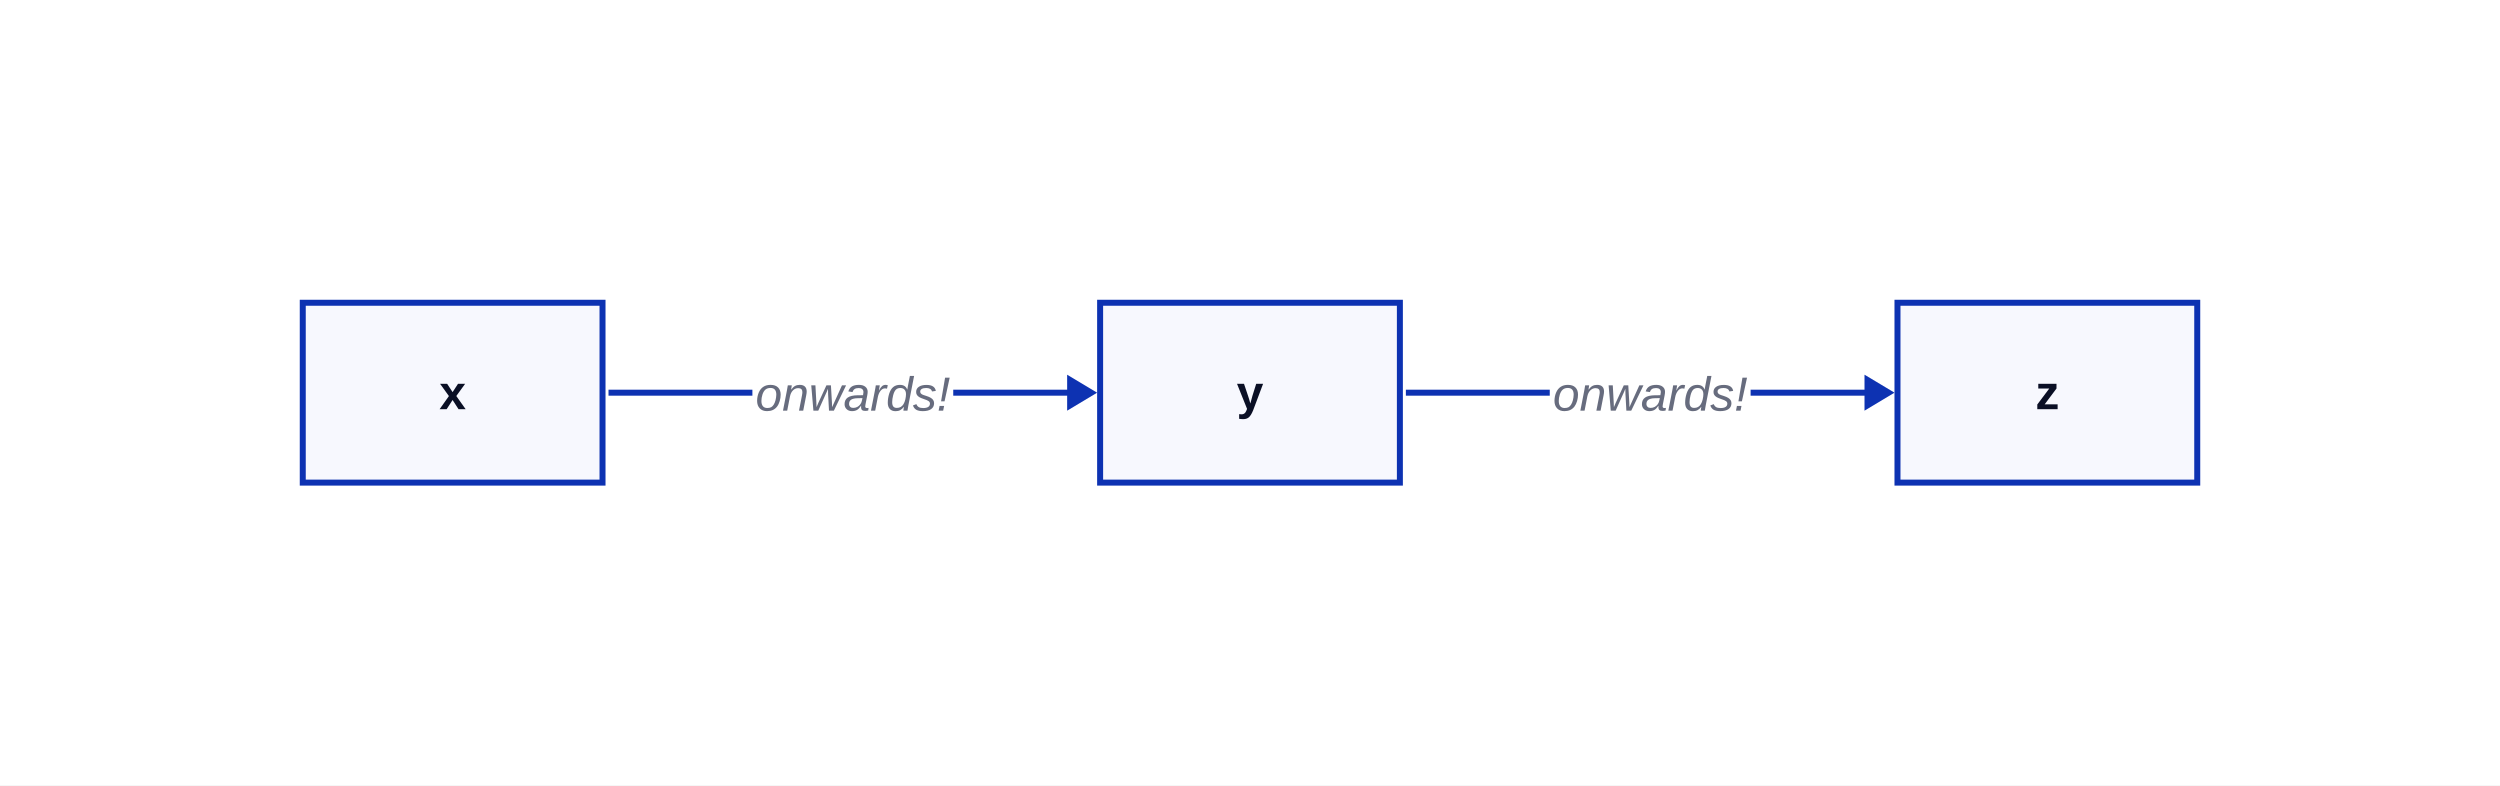
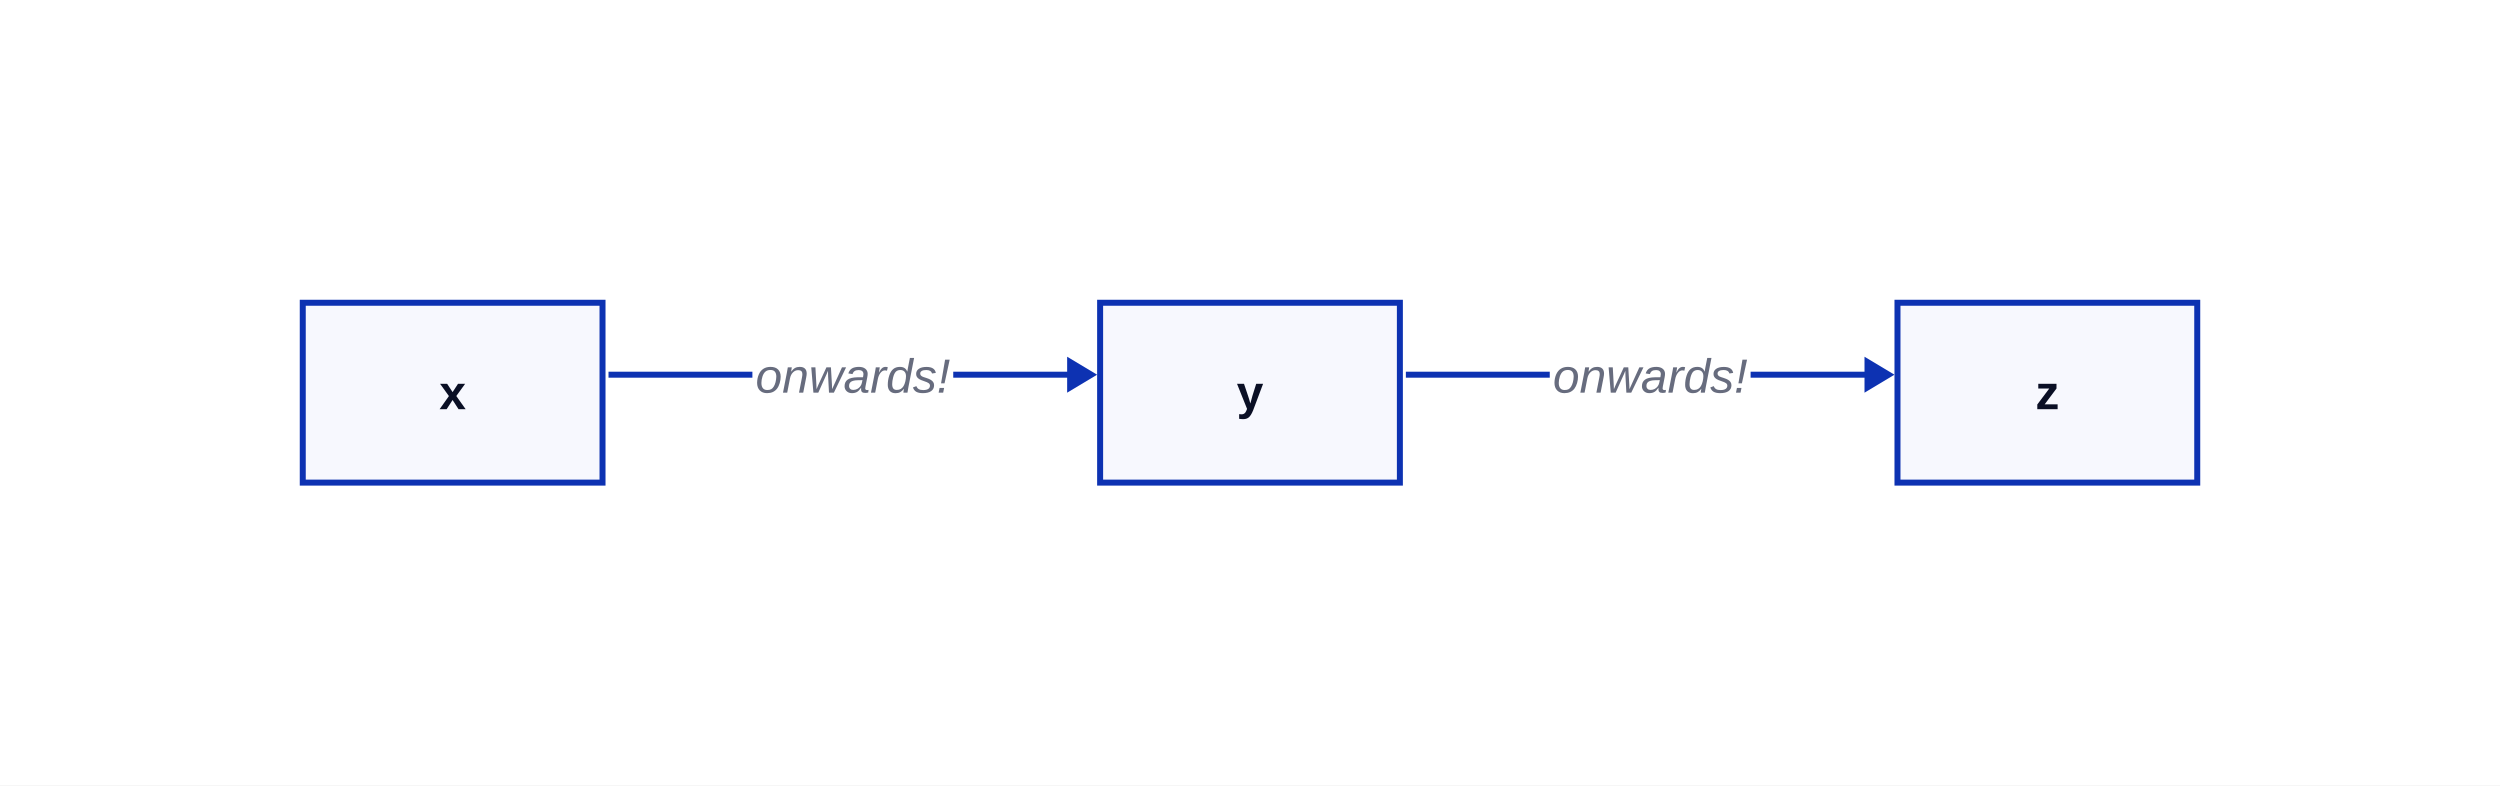
<svg xmlns="http://www.w3.org/2000/svg" width="834" height="262" viewBox="-101 -101 834 262" data-d2-version="0.2.0" class="d2-1880035207 d2-svg">
  <defs>
    <mask id="edge-label-mask" maskUnits="userSpaceOnUse" x="-101" y="-101" width="834" height="262">
      <rect x="-101" y="-101" width="834" height="262" fill="white" />
-       <rect x="150" y="20" width="67" height="21" fill="black" />
-       <rect x="416" y="20" width="67" height="21" fill="black" />
+       <rect x="150" y="14" width="67" height="21" fill="black" />
+       <rect x="416" y="14" width="67" height="21" fill="black" />
    </mask>
    <marker id="mk-161592640" markerWidth="10" markerHeight="12" refX="7" refY="6" viewBox="0 0 10 12" orient="auto" markerUnits="userSpaceOnUse">
      <polygon points="0,0 10,6 0,12" fill="#0D32B2" stroke-width="2" />
    </marker>
  </defs>
  <rect x="-101" y="-101" width="834" height="262" rx="0" fill="#FFFFFF" stroke-width="0" />
  <g id="base-layer">
    <rect x="0" y="0" width="100" height="60" fill="#F7F8FE" stroke="#0D32B2" stroke-width="2" rx="0" ry="0" />
    <rect x="266" y="0" width="100" height="60" fill="#F7F8FE" stroke="#0D32B2" stroke-width="2" rx="0" ry="0" />
    <rect x="532" y="0" width="100" height="60" fill="#F7F8FE" stroke="#0D32B2" stroke-width="2" rx="0" ry="0" />
-     <path d="M 102 30 L 262 30" fill="none" stroke="#0D32B2" stroke-width="2" marker-end="url(#mk-161592640)" mask="url(#edge-label-mask)" />
-     <text x="183.5" y="36" text-anchor="middle" dominant-baseline="alphabetic" font-family="Arial, sans-serif" font-size="16" style="fill: #676C7E; font-style: italic">onwards!</text>
-     <path d="M 368 30 L 528 30" fill="none" stroke="#0D32B2" stroke-width="2" marker-end="url(#mk-161592640)" mask="url(#edge-label-mask)" />
-     <text x="449.5" y="36" text-anchor="middle" dominant-baseline="alphabetic" font-family="Arial, sans-serif" font-size="16" style="fill: #676C7E; font-style: italic">onwards!</text>
+     <path d="M 102 24 L 262 24" fill="none" stroke="#0D32B2" stroke-width="2" marker-end="url(#mk-161592640)" mask="url(#edge-label-mask)" />
+     <text x="183.5" y="30" text-anchor="middle" dominant-baseline="alphabetic" font-family="Arial, sans-serif" font-size="16" style="fill: #676C7E; font-style: italic">onwards!</text>
+     <path d="M 368 24 L 528 24" fill="none" stroke="#0D32B2" stroke-width="2" marker-end="url(#mk-161592640)" mask="url(#edge-label-mask)" />
+     <text x="449.5" y="30" text-anchor="middle" dominant-baseline="alphabetic" font-family="Arial, sans-serif" font-size="16" style="fill: #676C7E; font-style: italic">onwards!</text>
    <text x="50" y="35.5" text-anchor="middle" dominant-baseline="alphabetic" font-family="Arial, sans-serif" font-size="16" style="fill: #0A0F25; font-weight: 700">x</text>
    <text x="316" y="35.5" text-anchor="middle" dominant-baseline="alphabetic" font-family="Arial, sans-serif" font-size="16" style="fill: #0A0F25; font-weight: 700">y</text>
    <text x="582" y="35.5" text-anchor="middle" dominant-baseline="alphabetic" font-family="Arial, sans-serif" font-size="16" style="fill: #0A0F25; font-weight: 700">z</text>
  </g>
</svg>
